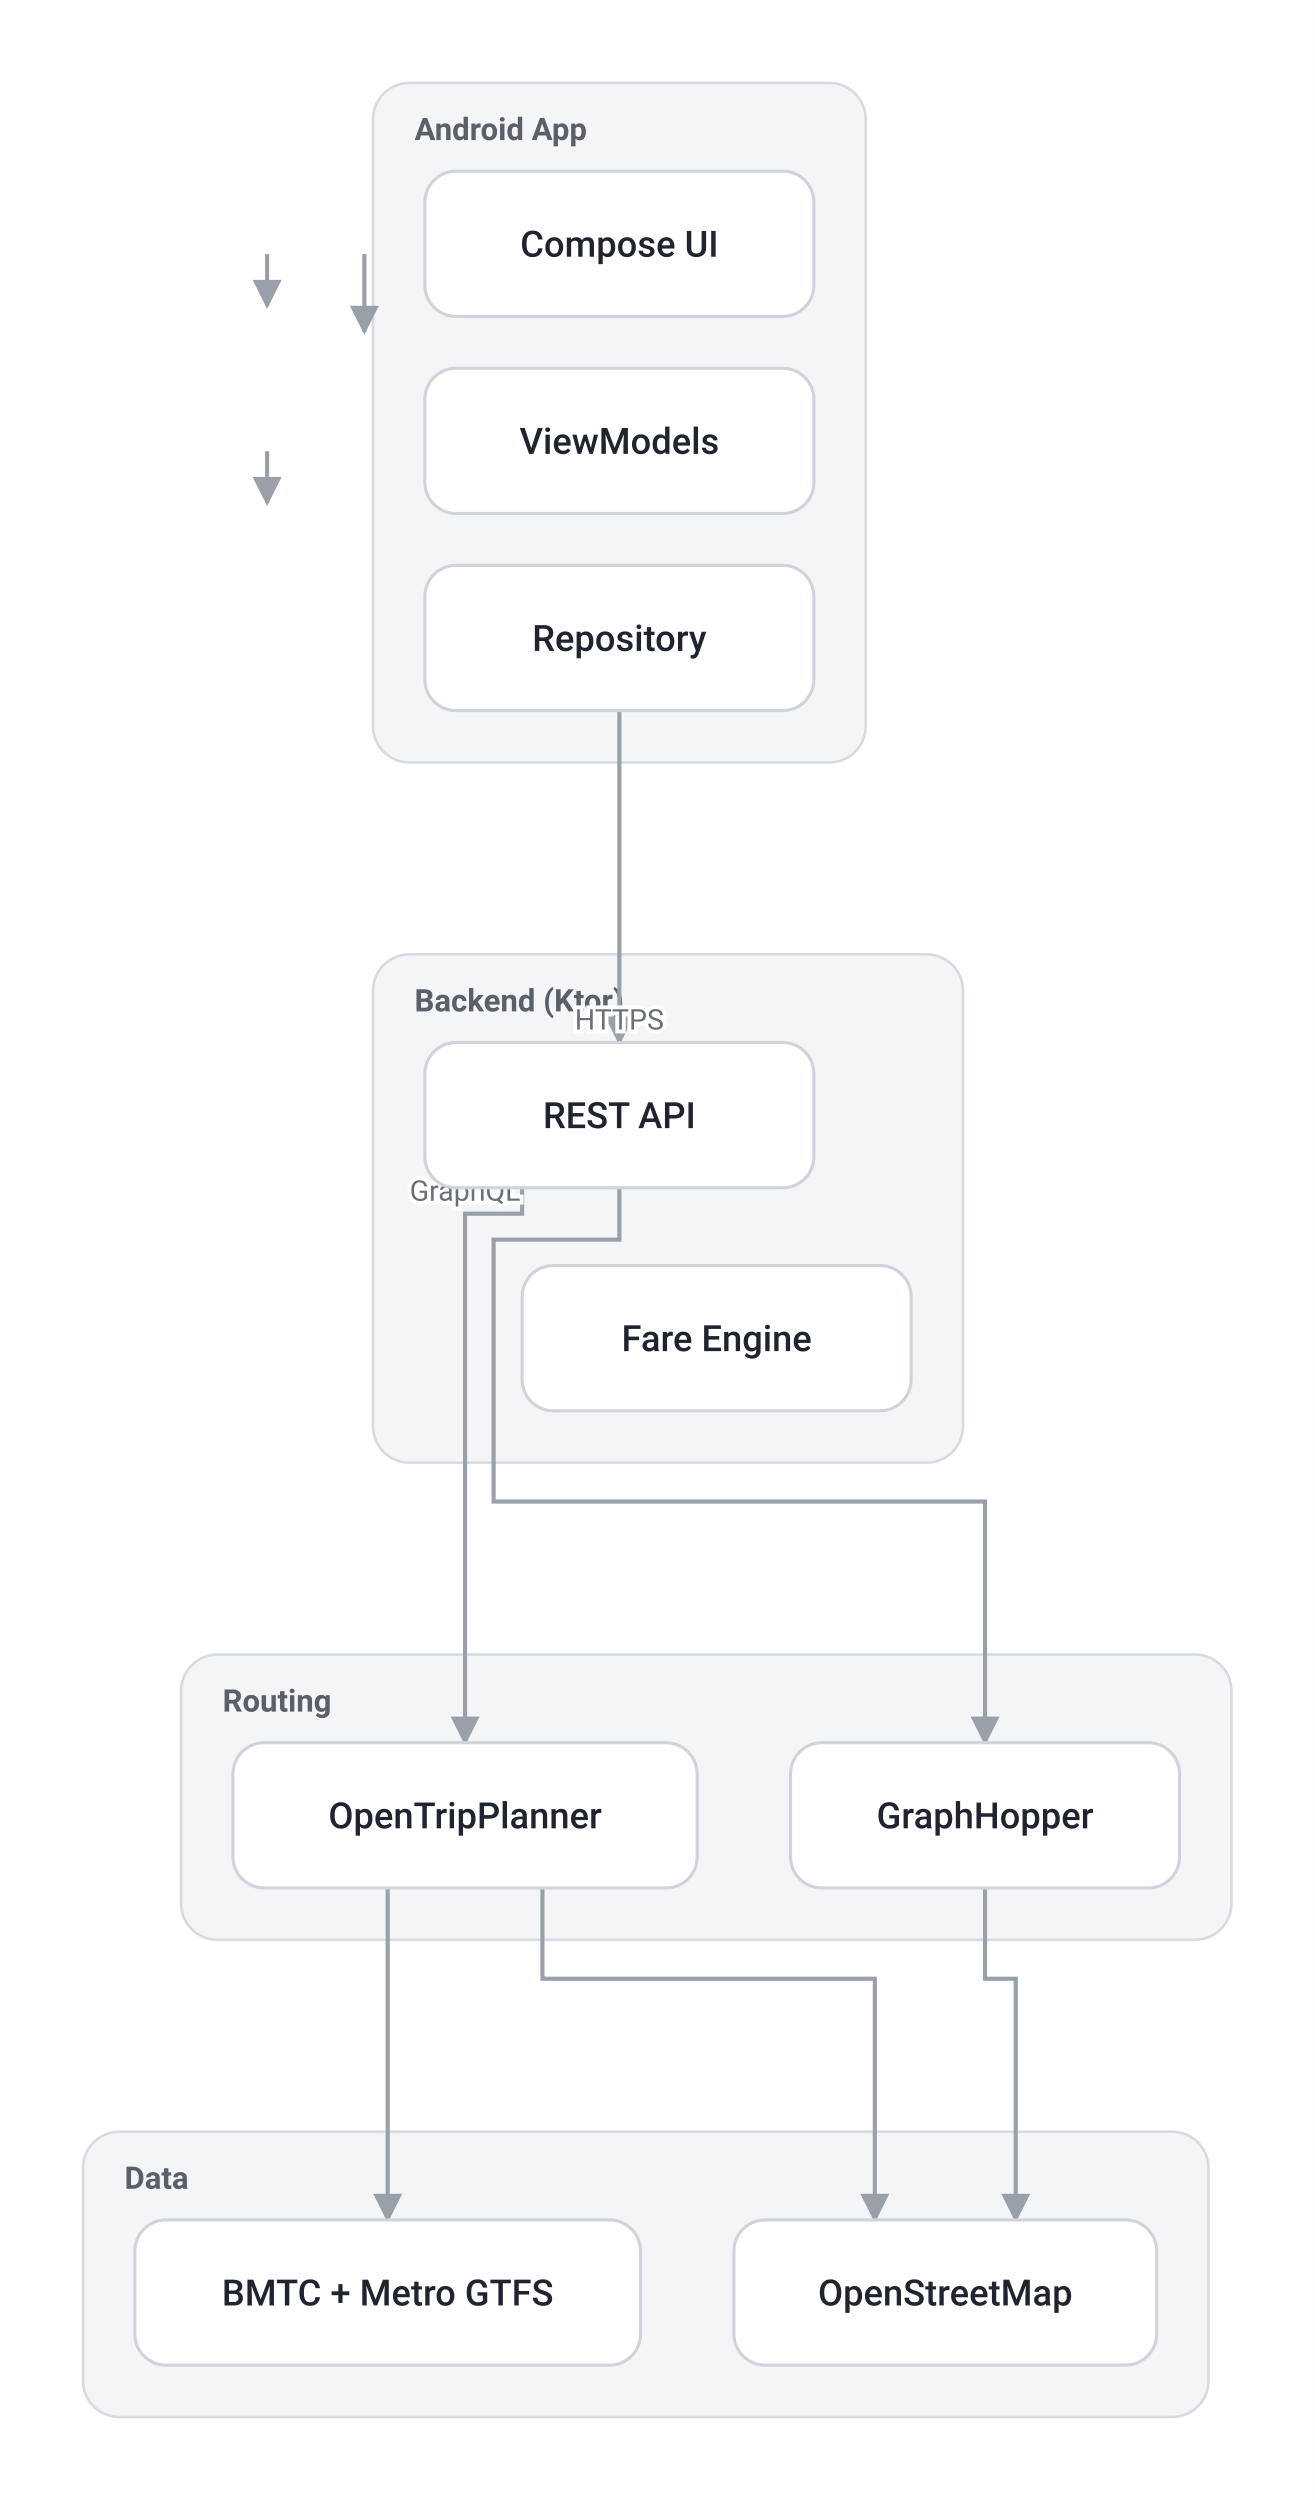
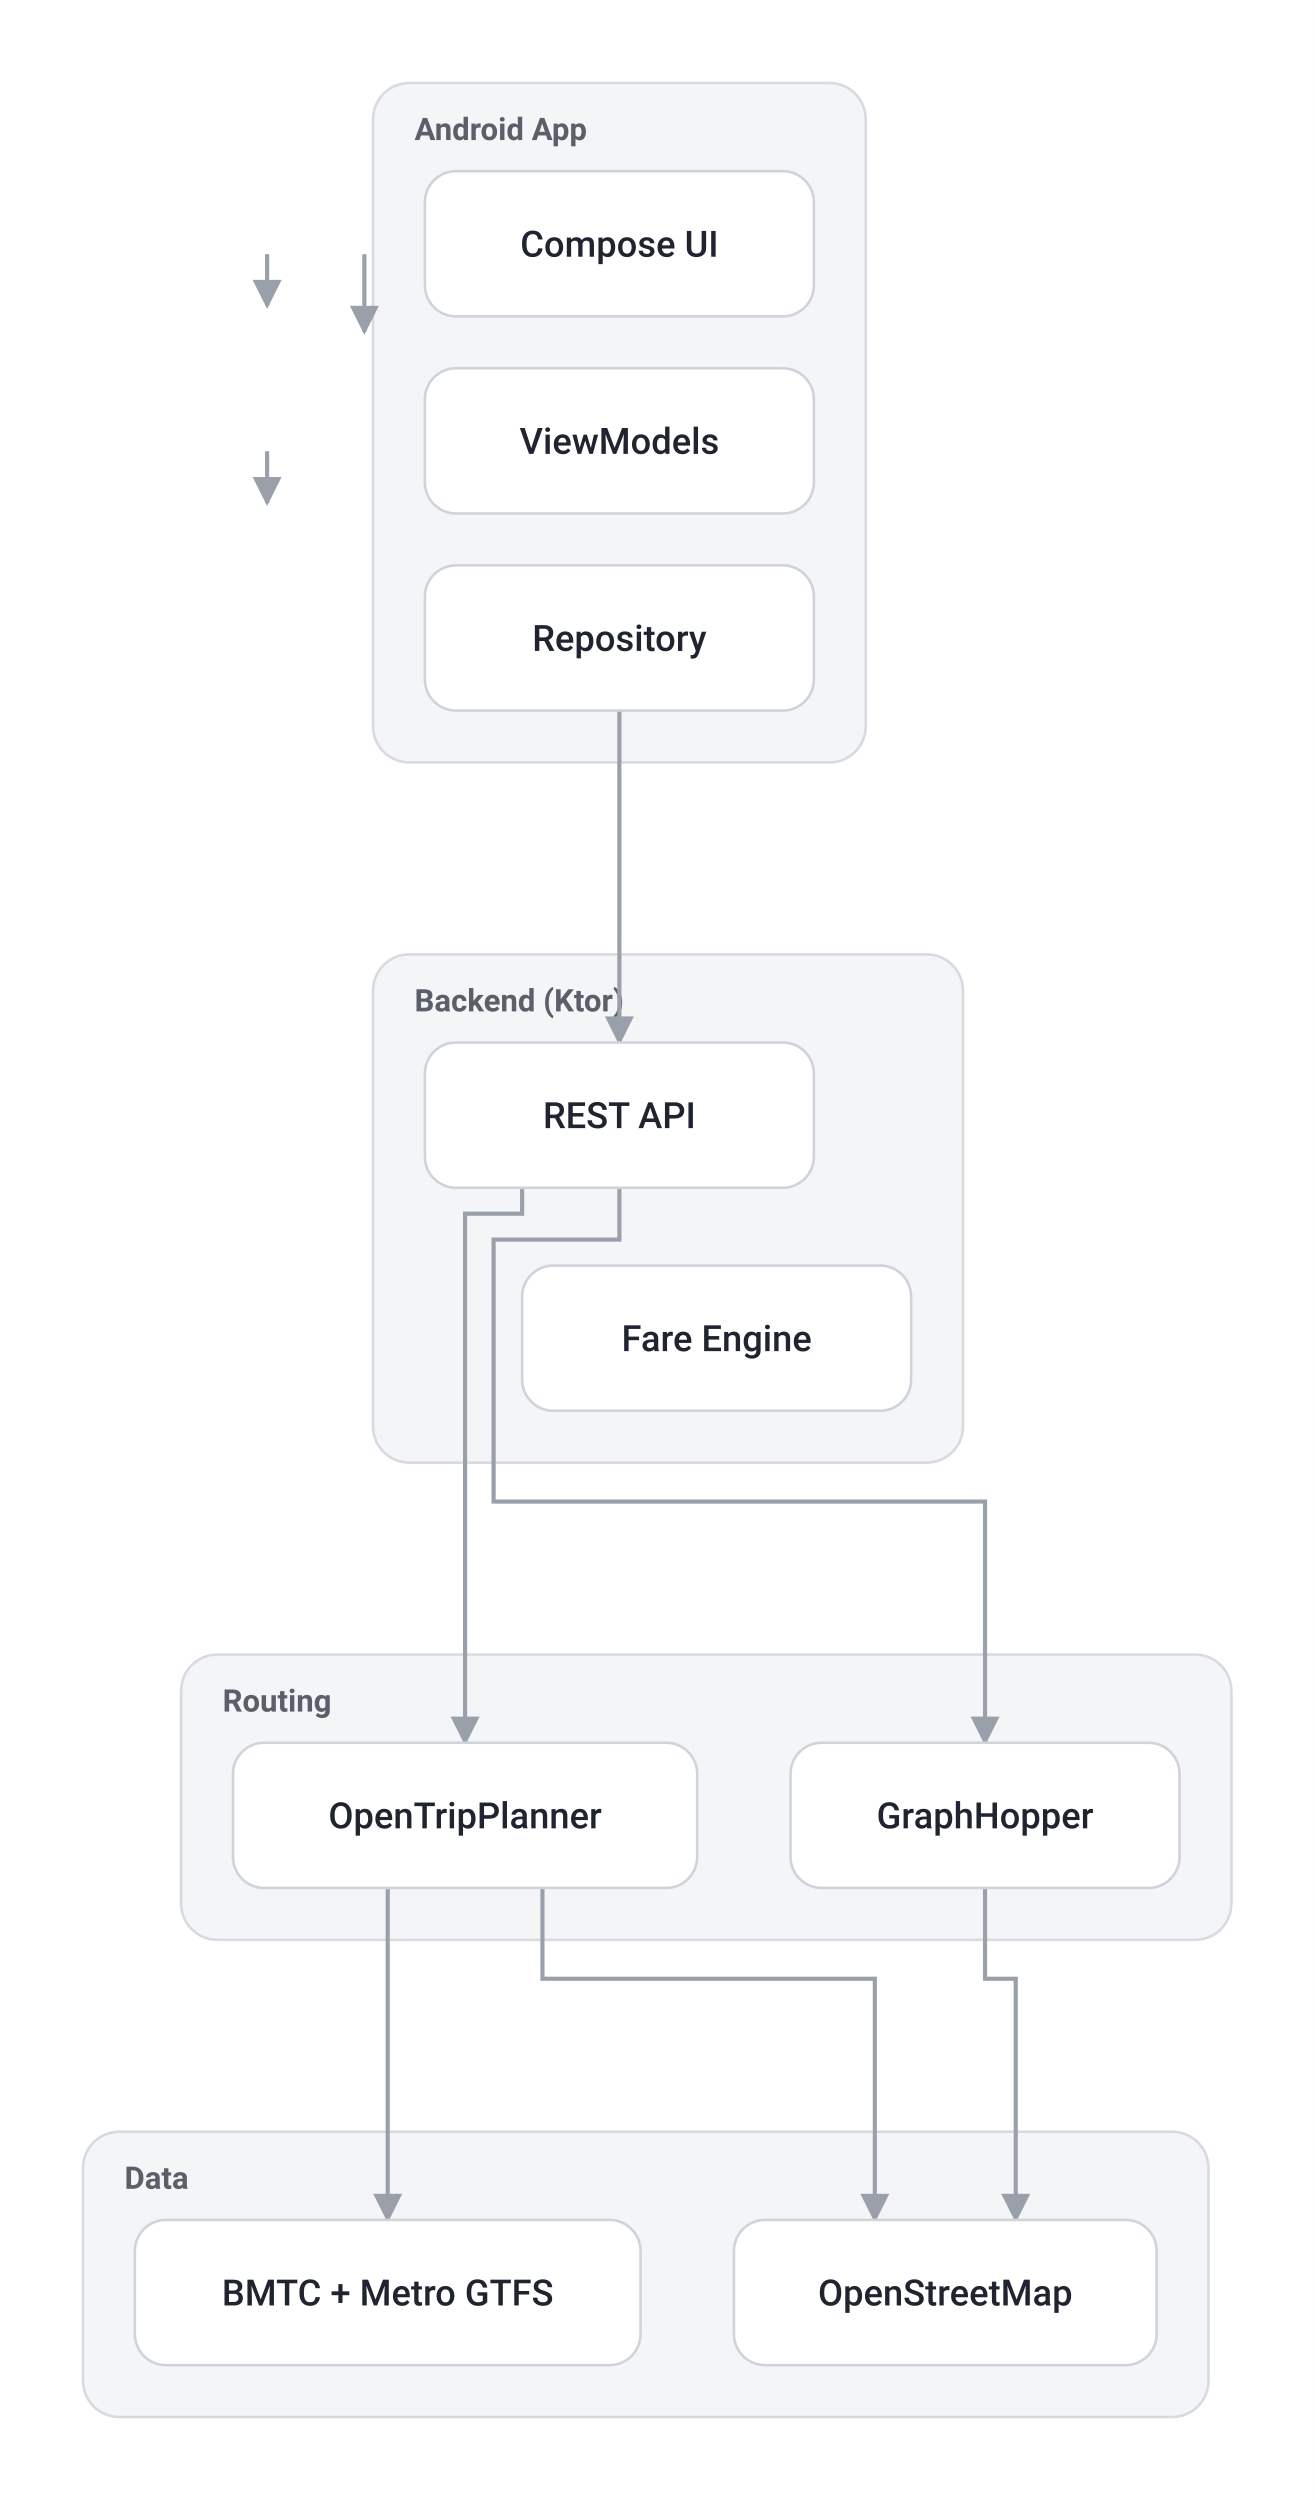
<svg xmlns="http://www.w3.org/2000/svg" viewBox="0 0 507 964" width="507" height="964" role="img" aria-label="Commute+ architecture">
  <defs>
    <marker id="arrow" viewBox="0 0 10 10" refX="9" refY="5" markerWidth="7" markerHeight="7" orient="auto-start-reverse">
      <path d="M 0 0 L 10 5 L 0 10 z" fill="#9aa0aa" />
    </marker>
  </defs>
-   <rect x="0" y="0" width="507" height="964" fill="#ffffff" />
+   <rect width="507" height="964" fill="#ffffff" />
  <g transform="translate(8,8)">
-     <g>
-       <rect x="135.833" y="24" width="190" height="262" rx="14" fill="#f4f5f7" stroke="#d7dae0" stroke-width="1" />
-       <text x="151.833" y="46" font-size="12" font-weight="600" fill="#5a5f6a" font-family="system-ui, -apple-system, 'Segoe UI', Roboto, 'Helvetica Neue', Arial, sans-serif">Android App</text>
-     </g>
-     <g>
-       <rect x="135.833" y="360" width="227.5" height="196" rx="14" fill="#f4f5f7" stroke="#d7dae0" stroke-width="1" />
-       <text x="151.833" y="382" font-size="12" font-weight="600" fill="#5a5f6a" font-family="system-ui, -apple-system, 'Segoe UI', Roboto, 'Helvetica Neue', Arial, sans-serif">Backend (Ktor)</text>
-     </g>
-     <g>
-       <rect x="61.833" y="630" width="405" height="110" rx="14" fill="#f4f5f7" stroke="#d7dae0" stroke-width="1" />
-       <text x="77.833" y="652" font-size="12" font-weight="600" fill="#5a5f6a" font-family="system-ui, -apple-system, 'Segoe UI', Roboto, 'Helvetica Neue', Arial, sans-serif">Routing</text>
-     </g>
-     <g>
-       <rect x="24" y="814" width="434" height="110" rx="14" fill="#f4f5f7" stroke="#d7dae0" stroke-width="1" />
-       <text x="40" y="836" font-size="12" font-weight="600" fill="#5a5f6a" font-family="system-ui, -apple-system, 'Segoe UI', Roboto, 'Helvetica Neue', Arial, sans-serif">Data</text>
-     </g>
+     <rect x="135.833" y="24" width="190" height="262" rx="14" fill="#f4f5f7" stroke="#d7dae0" />
+     <text x="151.833" y="46" font-size="12" font-weight="600" fill="#5a5f6a" font-family="'Geist', ui-sans-serif, system-ui, -apple-system, 'Segoe UI', Roboto, 'Helvetica Neue', Arial, sans-serif">Android App</text>
+     <rect x="135.833" y="360" width="227.5" height="196" rx="14" fill="#f4f5f7" stroke="#d7dae0" />
+     <text x="151.833" y="382" font-size="12" font-weight="600" fill="#5a5f6a" font-family="'Geist', ui-sans-serif, system-ui, -apple-system, 'Segoe UI', Roboto, 'Helvetica Neue', Arial, sans-serif">Backend (Ktor)</text>
+     <rect x="61.833" y="630" width="405" height="110" rx="14" fill="#f4f5f7" stroke="#d7dae0" />
+     <text x="77.833" y="652" font-size="12" font-weight="600" fill="#5a5f6a" font-family="'Geist', ui-sans-serif, system-ui, -apple-system, 'Segoe UI', Roboto, 'Helvetica Neue', Arial, sans-serif">Routing</text>
+     <rect x="24" y="814" width="434" height="110" rx="14" fill="#f4f5f7" stroke="#d7dae0" />
+     <text x="40" y="836" font-size="12" font-weight="600" fill="#5a5f6a" font-family="'Geist', ui-sans-serif, system-ui, -apple-system, 'Segoe UI', Roboto, 'Helvetica Neue', Arial, sans-serif">Data</text>
    <polyline points="95,90 95,110" fill="none" stroke="#9aa0aa" stroke-width="1.6" marker-end="url(#arrow)" />
    <polyline points="95,166 95,186" fill="none" stroke="#9aa0aa" stroke-width="1.6" marker-end="url(#arrow)" />
    <polyline points="230.833,266 230.833,394" fill="none" stroke="#9aa0aa" stroke-width="1.6" marker-end="url(#arrow)" />
-     <text x="230.833" y="389" text-anchor="middle" font-size="11" fill="#6b7078" font-family="system-ui, -apple-system, 'Segoe UI', Roboto, 'Helvetica Neue', Arial, sans-serif" paint-order="stroke" stroke="#ffffff" stroke-width="3">HTTPS</text>
    <polyline points="193.333,450 193.333,460 171.333,460 171.333,664" fill="none" stroke="#9aa0aa" stroke-width="1.6" marker-end="url(#arrow)" />
-     <text x="171.333" y="455" text-anchor="middle" font-size="11" fill="#6b7078" font-family="system-ui, -apple-system, 'Segoe UI', Roboto, 'Helvetica Neue', Arial, sans-serif" paint-order="stroke" stroke="#ffffff" stroke-width="3">GraphQL</text>
    <polyline points="230.833,450 230.833,470 182.333,470 182.333,571 371.833,571 371.833,664" fill="none" stroke="#9aa0aa" stroke-width="1.6" marker-end="url(#arrow)" />
    <polyline points="132.5,90 132.5,120" fill="none" stroke="#9aa0aa" stroke-width="1.6" marker-end="url(#arrow)" />
    <polyline points="141.5,720 141.5,848" fill="none" stroke="#9aa0aa" stroke-width="1.6" marker-end="url(#arrow)" />
    <polyline points="201.167,720 201.167,755 329.333,755 329.333,848" fill="none" stroke="#9aa0aa" stroke-width="1.6" marker-end="url(#arrow)" />
    <polyline points="371.833,720 371.833,755 383.667,755 383.667,848" fill="none" stroke="#9aa0aa" stroke-width="1.6" marker-end="url(#arrow)" />
-     <g>
-       <rect x="155.833" y="58" width="150" height="56" rx="12" fill="#ffffff" stroke="#cfd3da" stroke-width="1.2" />
-       <text x="230.833" y="91" text-anchor="middle" font-size="14" font-weight="500" fill="#1f2430" font-family="system-ui, -apple-system, 'Segoe UI', Roboto, 'Helvetica Neue', Arial, sans-serif">Compose UI</text>
-     </g>
-     <g>
-       <rect x="155.833" y="134" width="150" height="56" rx="12" fill="#ffffff" stroke="#cfd3da" stroke-width="1.2" />
-       <text x="230.833" y="167" text-anchor="middle" font-size="14" font-weight="500" fill="#1f2430" font-family="system-ui, -apple-system, 'Segoe UI', Roboto, 'Helvetica Neue', Arial, sans-serif">ViewModels</text>
-     </g>
-     <g>
-       <rect x="155.833" y="210" width="150" height="56" rx="12" fill="#ffffff" stroke="#cfd3da" stroke-width="1.2" />
-       <text x="230.833" y="243" text-anchor="middle" font-size="14" font-weight="500" fill="#1f2430" font-family="system-ui, -apple-system, 'Segoe UI', Roboto, 'Helvetica Neue', Arial, sans-serif">Repository</text>
-     </g>
-     <g>
-       <rect x="155.833" y="394" width="150" height="56" rx="12" fill="#ffffff" stroke="#cfd3da" stroke-width="1.2" />
-       <text x="230.833" y="427" text-anchor="middle" font-size="14" font-weight="500" fill="#1f2430" font-family="system-ui, -apple-system, 'Segoe UI', Roboto, 'Helvetica Neue', Arial, sans-serif">REST API</text>
-     </g>
-     <g>
-       <rect x="193.333" y="480" width="150" height="56" rx="12" fill="#ffffff" stroke="#cfd3da" stroke-width="1.2" />
-       <text x="268.333" y="513" text-anchor="middle" font-size="14" font-weight="500" fill="#1f2430" font-family="system-ui, -apple-system, 'Segoe UI', Roboto, 'Helvetica Neue', Arial, sans-serif">Fare Engine</text>
-     </g>
-     <g>
-       <rect x="81.833" y="664" width="179" height="56" rx="12" fill="#ffffff" stroke="#cfd3da" stroke-width="1.2" />
-       <text x="171.333" y="697" text-anchor="middle" font-size="14" font-weight="500" fill="#1f2430" font-family="system-ui, -apple-system, 'Segoe UI', Roboto, 'Helvetica Neue', Arial, sans-serif">OpenTripPlanner</text>
-     </g>
-     <g>
-       <rect x="296.833" y="664" width="150" height="56" rx="12" fill="#ffffff" stroke="#cfd3da" stroke-width="1.2" />
-       <text x="371.833" y="697" text-anchor="middle" font-size="14" font-weight="500" fill="#1f2430" font-family="system-ui, -apple-system, 'Segoe UI', Roboto, 'Helvetica Neue', Arial, sans-serif">GraphHopper</text>
-     </g>
-     <g>
-       <rect x="44" y="848" width="195" height="56" rx="12" fill="#ffffff" stroke="#cfd3da" stroke-width="1.2" />
-       <text x="141.5" y="881" text-anchor="middle" font-size="14" font-weight="500" fill="#1f2430" font-family="system-ui, -apple-system, 'Segoe UI', Roboto, 'Helvetica Neue', Arial, sans-serif">BMTC + Metro GTFS</text>
-     </g>
-     <g>
-       <rect x="275" y="848" width="163" height="56" rx="12" fill="#ffffff" stroke="#cfd3da" stroke-width="1.2" />
-       <text x="356.5" y="881" text-anchor="middle" font-size="14" font-weight="500" fill="#1f2430" font-family="system-ui, -apple-system, 'Segoe UI', Roboto, 'Helvetica Neue', Arial, sans-serif">OpenStreetMap</text>
-     </g>
+     <rect x="155.833" y="58" width="150" height="56" rx="12" fill="#ffffff" stroke="#cfd3da" />
+     <text x="230.833" y="91" text-anchor="middle" font-size="14" font-weight="500" fill="#1f2430" font-family="'Geist', ui-sans-serif, system-ui, -apple-system, 'Segoe UI', Roboto, 'Helvetica Neue', Arial, sans-serif">Compose UI</text>
+     <rect x="155.833" y="134" width="150" height="56" rx="12" fill="#ffffff" stroke="#cfd3da" />
+     <text x="230.833" y="167" text-anchor="middle" font-size="14" font-weight="500" fill="#1f2430" font-family="'Geist', ui-sans-serif, system-ui, -apple-system, 'Segoe UI', Roboto, 'Helvetica Neue', Arial, sans-serif">ViewModels</text>
+     <rect x="155.833" y="210" width="150" height="56" rx="12" fill="#ffffff" stroke="#cfd3da" />
+     <text x="230.833" y="243" text-anchor="middle" font-size="14" font-weight="500" fill="#1f2430" font-family="'Geist', ui-sans-serif, system-ui, -apple-system, 'Segoe UI', Roboto, 'Helvetica Neue', Arial, sans-serif">Repository</text>
+     <rect x="155.833" y="394" width="150" height="56" rx="12" fill="#ffffff" stroke="#cfd3da" />
+     <text x="230.833" y="427" text-anchor="middle" font-size="14" font-weight="500" fill="#1f2430" font-family="'Geist', ui-sans-serif, system-ui, -apple-system, 'Segoe UI', Roboto, 'Helvetica Neue', Arial, sans-serif">REST API</text>
+     <rect x="193.333" y="480" width="150" height="56" rx="12" fill="#ffffff" stroke="#cfd3da" />
+     <text x="268.333" y="513" text-anchor="middle" font-size="14" font-weight="500" fill="#1f2430" font-family="'Geist', ui-sans-serif, system-ui, -apple-system, 'Segoe UI', Roboto, 'Helvetica Neue', Arial, sans-serif">Fare Engine</text>
+     <rect x="81.833" y="664" width="179" height="56" rx="12" fill="#ffffff" stroke="#cfd3da" />
+     <text x="171.333" y="697" text-anchor="middle" font-size="14" font-weight="500" fill="#1f2430" font-family="'Geist', ui-sans-serif, system-ui, -apple-system, 'Segoe UI', Roboto, 'Helvetica Neue', Arial, sans-serif">OpenTripPlanner</text>
+     <rect x="296.833" y="664" width="150" height="56" rx="12" fill="#ffffff" stroke="#cfd3da" />
+     <text x="371.833" y="697" text-anchor="middle" font-size="14" font-weight="500" fill="#1f2430" font-family="'Geist', ui-sans-serif, system-ui, -apple-system, 'Segoe UI', Roboto, 'Helvetica Neue', Arial, sans-serif">GraphHopper</text>
+     <rect x="44" y="848" width="195" height="56" rx="12" fill="#ffffff" stroke="#cfd3da" />
+     <text x="141.5" y="881" text-anchor="middle" font-size="14" font-weight="500" fill="#1f2430" font-family="'Geist', ui-sans-serif, system-ui, -apple-system, 'Segoe UI', Roboto, 'Helvetica Neue', Arial, sans-serif">BMTC + Metro GTFS</text>
+     <rect x="275" y="848" width="163" height="56" rx="12" fill="#ffffff" stroke="#cfd3da" />
+     <text x="356.5" y="881" text-anchor="middle" font-size="14" font-weight="500" fill="#1f2430" font-family="'Geist', ui-sans-serif, system-ui, -apple-system, 'Segoe UI', Roboto, 'Helvetica Neue', Arial, sans-serif">OpenStreetMap</text>
  </g>
</svg>
